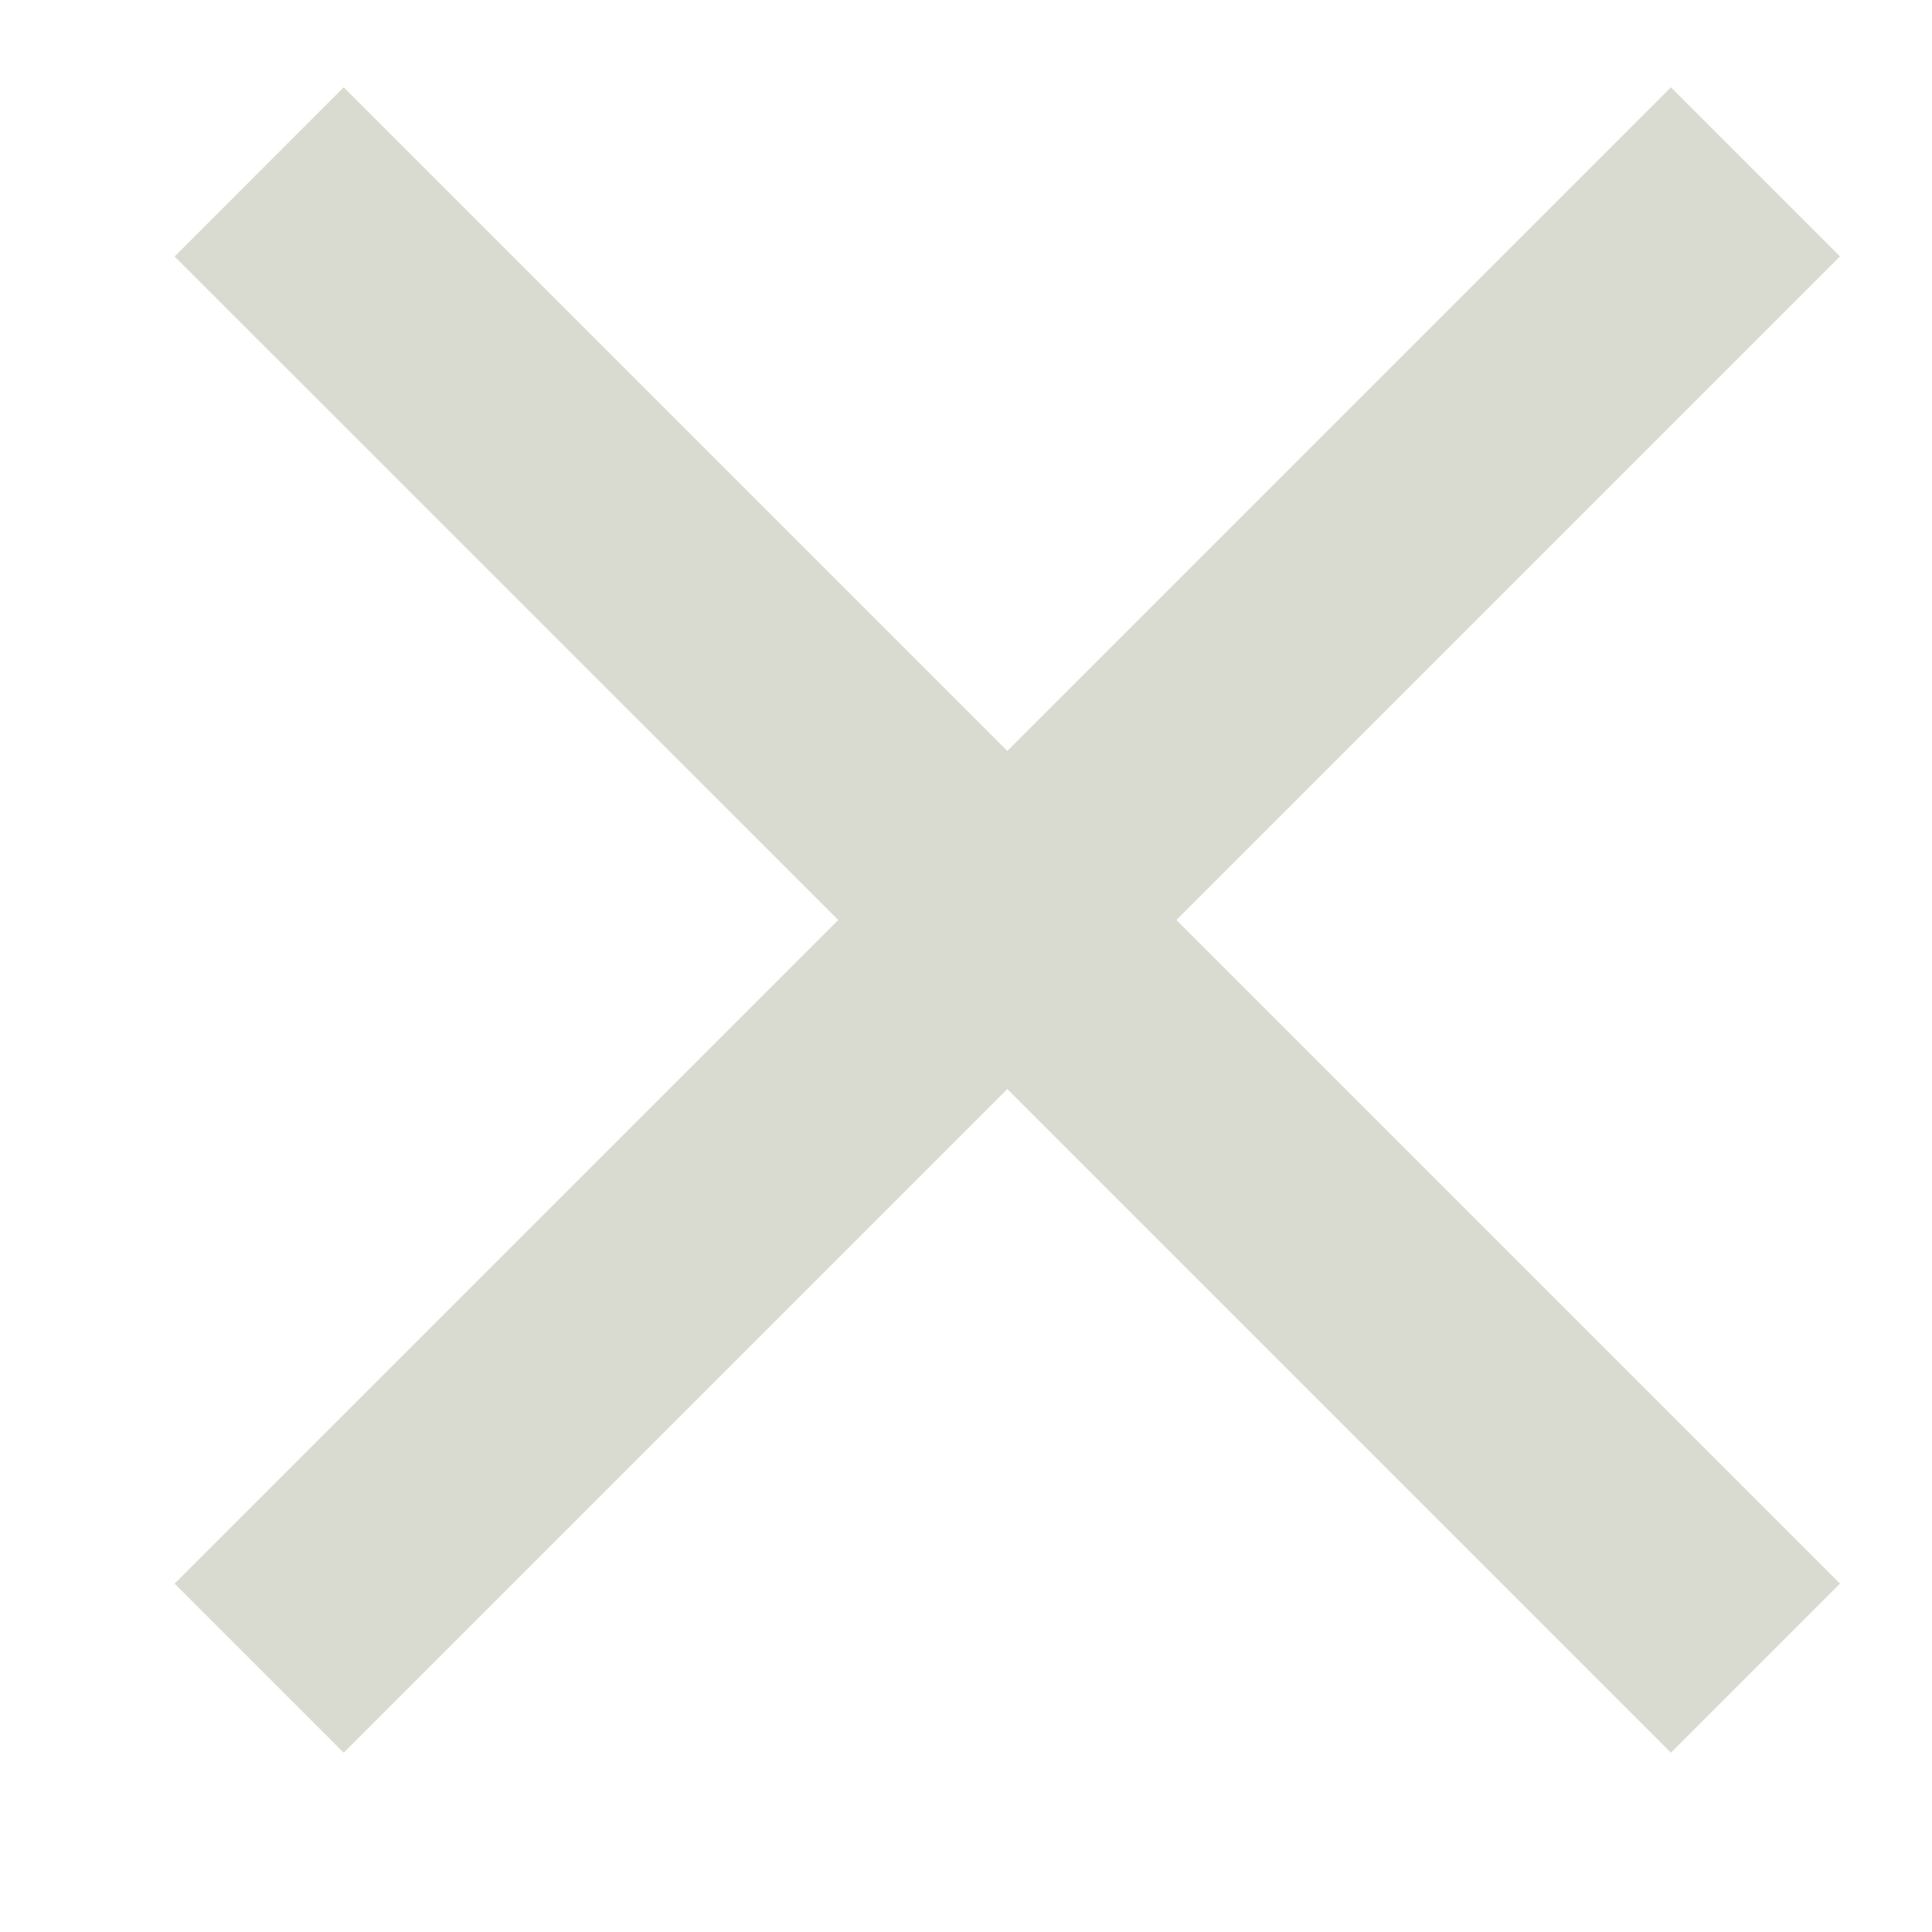
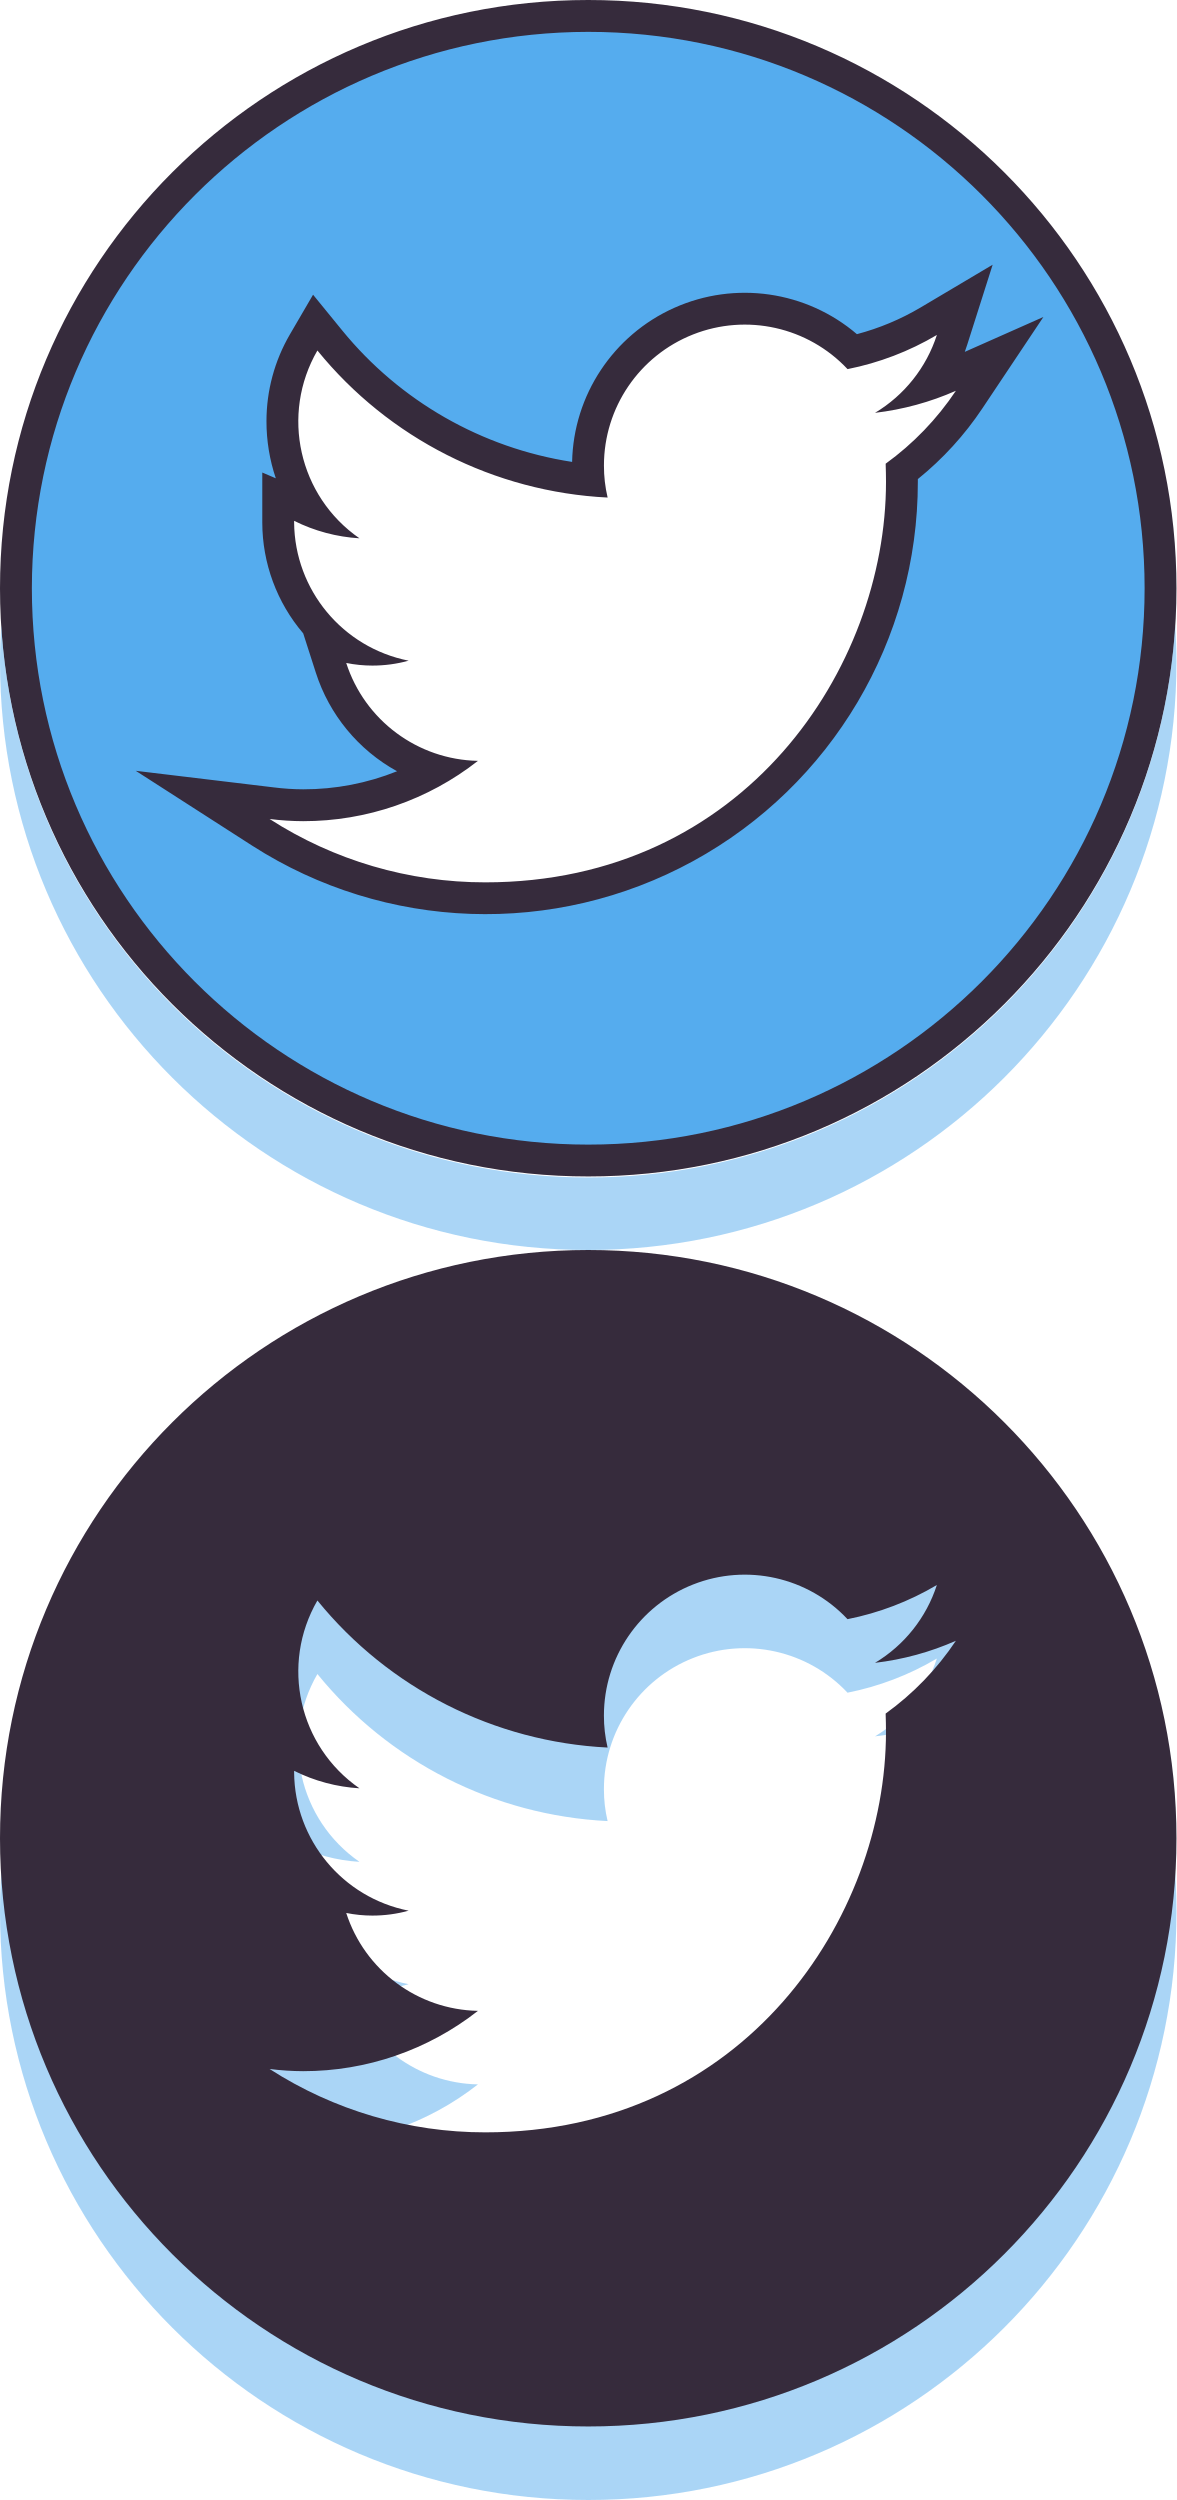
- <svg xmlns="http://www.w3.org/2000/svg" version="1.1" width="21px" height="21px" viewBox="0 0 21 21">
-   <style>
- 			nav li polygon{
- 				fill:#DADBD0;
- 				transition: fill .3s ease;
- 			}
- 
- 			nav li:hover polygon{
- 				fill:#fcc457;
- 				transition: fill .3s ease;
- 			}
- 		</style>
-   <g>
-     <polygon fill="#DADBD0" points="20,2.787 18.162,0.949 10.949,8.162 3.736,0.949 1.898,2.788 9.111,10 1.898,17.213 3.736,19.051 10.949,11.838 18.162,19.051 20,17.213 12.787,10 " />
+ <svg xmlns="http://www.w3.org/2000/svg" width="48" height="102" viewBox="0 0 48 102">
+   <defs>
+     <style>.a{fill:none;}.b,.e{fill:#55acee;}.c{fill:#362b3c;}.d,.e{opacity:0.5;}.e{isolation:isolate;}</style>
+   </defs>
+   <rect class="a" width="48" height="102" />
+   <path class="b" d="M24,47.35A23.35,23.35,0,1,1,47.35,24h0A23.377,23.377,0,0,1,24,47.35ZM10.647,33.962a16.981,16.981,0,0,0,26.15-14.3c0-.142,0-.283-.005-.424A12.26,12.26,0,0,0,39.539,16.3l1.244-1.865-2.049.91c-.263.116-.53.223-.8.317a6.335,6.335,0,0,0,.909-1.8l.521-1.63-1.472.874a10.88,10.88,0,0,1-3.1,1.242,6.4,6.4,0,0,0-10.8,4.639c0,.2.01.4.027.6a15.711,15.711,0,0,1-10.562-5.7l-.593-.728-.473.811a6.389,6.389,0,0,0-.868,3.213A6.5,6.5,0,0,0,12.6,20.8c-.109-.045-1.25-.533-1.25-.533v.986a6.454,6.454,0,0,0,2.45,5.07l-.638-.126.336,1.05a6.4,6.4,0,0,0,4.265,4.178,10.811,10.811,0,0,1-5.4,1.429,10.541,10.541,0,0,1-1.292-.084l-2.809-.338Z" />
+   <path class="c" d="M24,1.3A22.7,22.7,0,1,1,1.3,24h0A22.726,22.726,0,0,1,24,1.3M34.966,13.637a7.046,7.046,0,0,0-11.624,5.209,15.062,15.062,0,0,1-9.383-5.368l-1.186-1.454-.945,1.62a7.039,7.039,0,0,0-.956,3.541,7.258,7.258,0,0,0,.381,2.33l-.552-.236v2.042a6.989,6.989,0,0,0,1.67,4.521l.514,1.6A7.044,7.044,0,0,0,16.2,31.467a10.2,10.2,0,0,1-3.829.737,9.864,9.864,0,0,1-1.214-.08l-5.618-.675,4.76,3.06A17.633,17.633,0,0,0,37.448,19.657v-.111a12.911,12.911,0,0,0,2.633-2.885l2.49-3.729-3.208,1.424c.036-.1.069-.194.1-.293L40.5,10.8l-2.942,1.747a10.235,10.235,0,0,1-2.6,1.088M24,0A24,24,0,1,0,48,24,24,24,0,0,0,24,0Zm.791,20.3a5.553,5.553,0,0,1-.15-1.309A5.747,5.747,0,0,1,34.58,15.06a11.579,11.579,0,0,0,3.645-1.394A5.773,5.773,0,0,1,35.7,16.844a11.492,11.492,0,0,0,3.3-.9,11.7,11.7,0,0,1-2.865,2.975c.008.245.014.494.014.743C36.148,27.246,30.376,36,19.8,36A16.235,16.235,0,0,1,11,33.415a11.321,11.321,0,0,0,1.369.089A11.534,11.534,0,0,0,19.5,31.043a5.766,5.766,0,0,1-5.374-3.994,5.415,5.415,0,0,0,1.067.107,5.561,5.561,0,0,0,1.48-.2A5.8,5.8,0,0,1,12,21.32v-.07a6.883,6.883,0,0,0,2.666.713A5.793,5.793,0,0,1,12.95,14.3,16.3,16.3,0,0,0,24.791,20.3Z" />
+   <g class="d">
+     <path class="b" d="M24,54A24,24,0,1,0,48,78,24,24,0,0,0,24,54ZM36.134,72.914c.008.245.014.494.014.743C36.148,81.246,30.376,90,19.8,90A16.235,16.235,0,0,1,11,87.415a11.321,11.321,0,0,0,1.369.089A11.534,11.534,0,0,0,19.5,85.043a5.766,5.766,0,0,1-5.374-3.994,5.415,5.415,0,0,0,1.067.107,5.56,5.56,0,0,0,1.48-.2A5.8,5.8,0,0,1,12,75.32v-.07a6.883,6.883,0,0,0,2.666.713A5.793,5.793,0,0,1,12.95,68.3a16.294,16.294,0,0,0,11.84,6,5.553,5.553,0,0,1-.15-1.309,5.747,5.747,0,0,1,9.939-3.929,11.579,11.579,0,0,0,3.645-1.394A5.773,5.773,0,0,1,35.7,70.844a11.492,11.492,0,0,0,3.3-.9A11.625,11.625,0,0,1,36.134,72.914Z" />
  </g>
+   <path class="c" d="M24,51A24,24,0,1,0,48,75,24,24,0,0,0,24,51ZM36.134,69.914c.008.245.014.494.014.743C36.148,78.246,30.376,87,19.8,87A16.235,16.235,0,0,1,11,84.415a11.321,11.321,0,0,0,1.369.089A11.534,11.534,0,0,0,19.5,82.043a5.766,5.766,0,0,1-5.374-3.994,5.415,5.415,0,0,0,1.067.107,5.56,5.56,0,0,0,1.48-.2A5.8,5.8,0,0,1,12,72.32v-.07a6.883,6.883,0,0,0,2.666.713A5.793,5.793,0,0,1,12.95,65.3a16.294,16.294,0,0,0,11.84,6,5.553,5.553,0,0,1-.15-1.309,5.747,5.747,0,0,1,9.939-3.929,11.579,11.579,0,0,0,3.645-1.394A5.773,5.773,0,0,1,35.7,67.844a11.492,11.492,0,0,0,3.3-.9A11.625,11.625,0,0,1,36.134,69.914Z" />
+   <path class="e" d="M47.949,25.5a23.994,23.994,0,0,1-47.9,0C.021,26,0,26.5,0,27a24,24,0,0,0,48,0C48,26.5,47.979,26,47.949,25.5Z" />
</svg>
